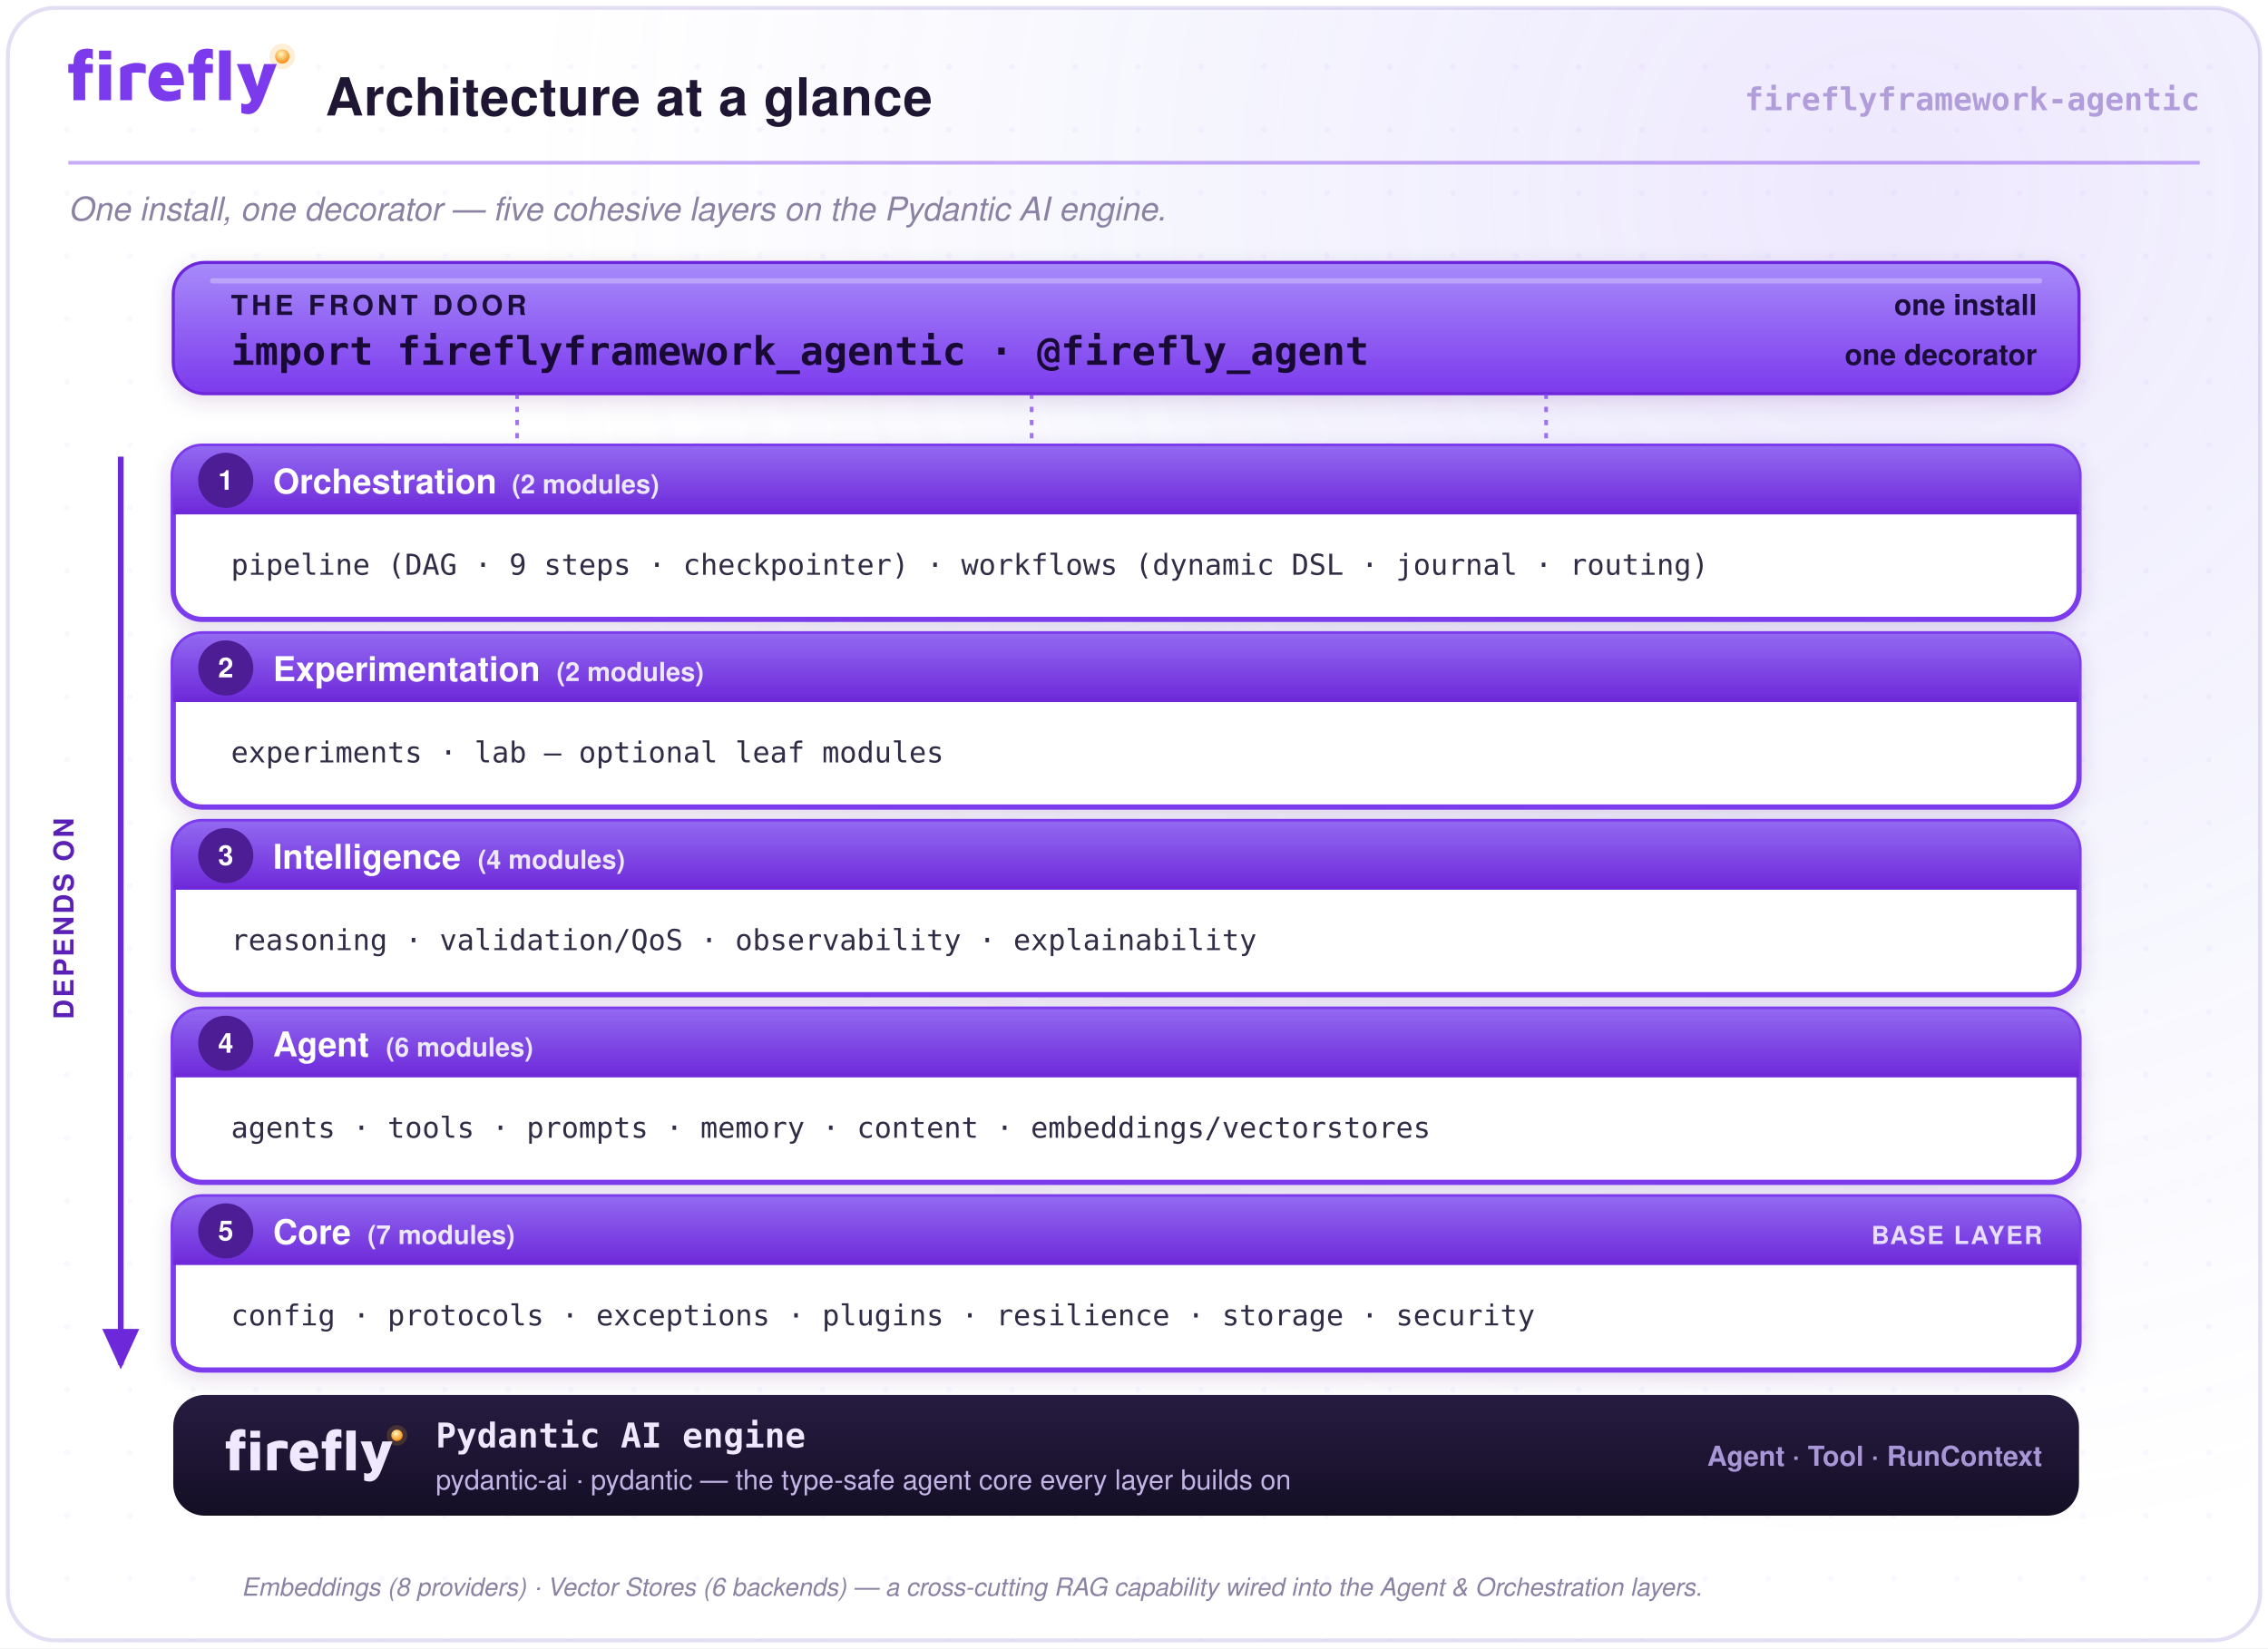
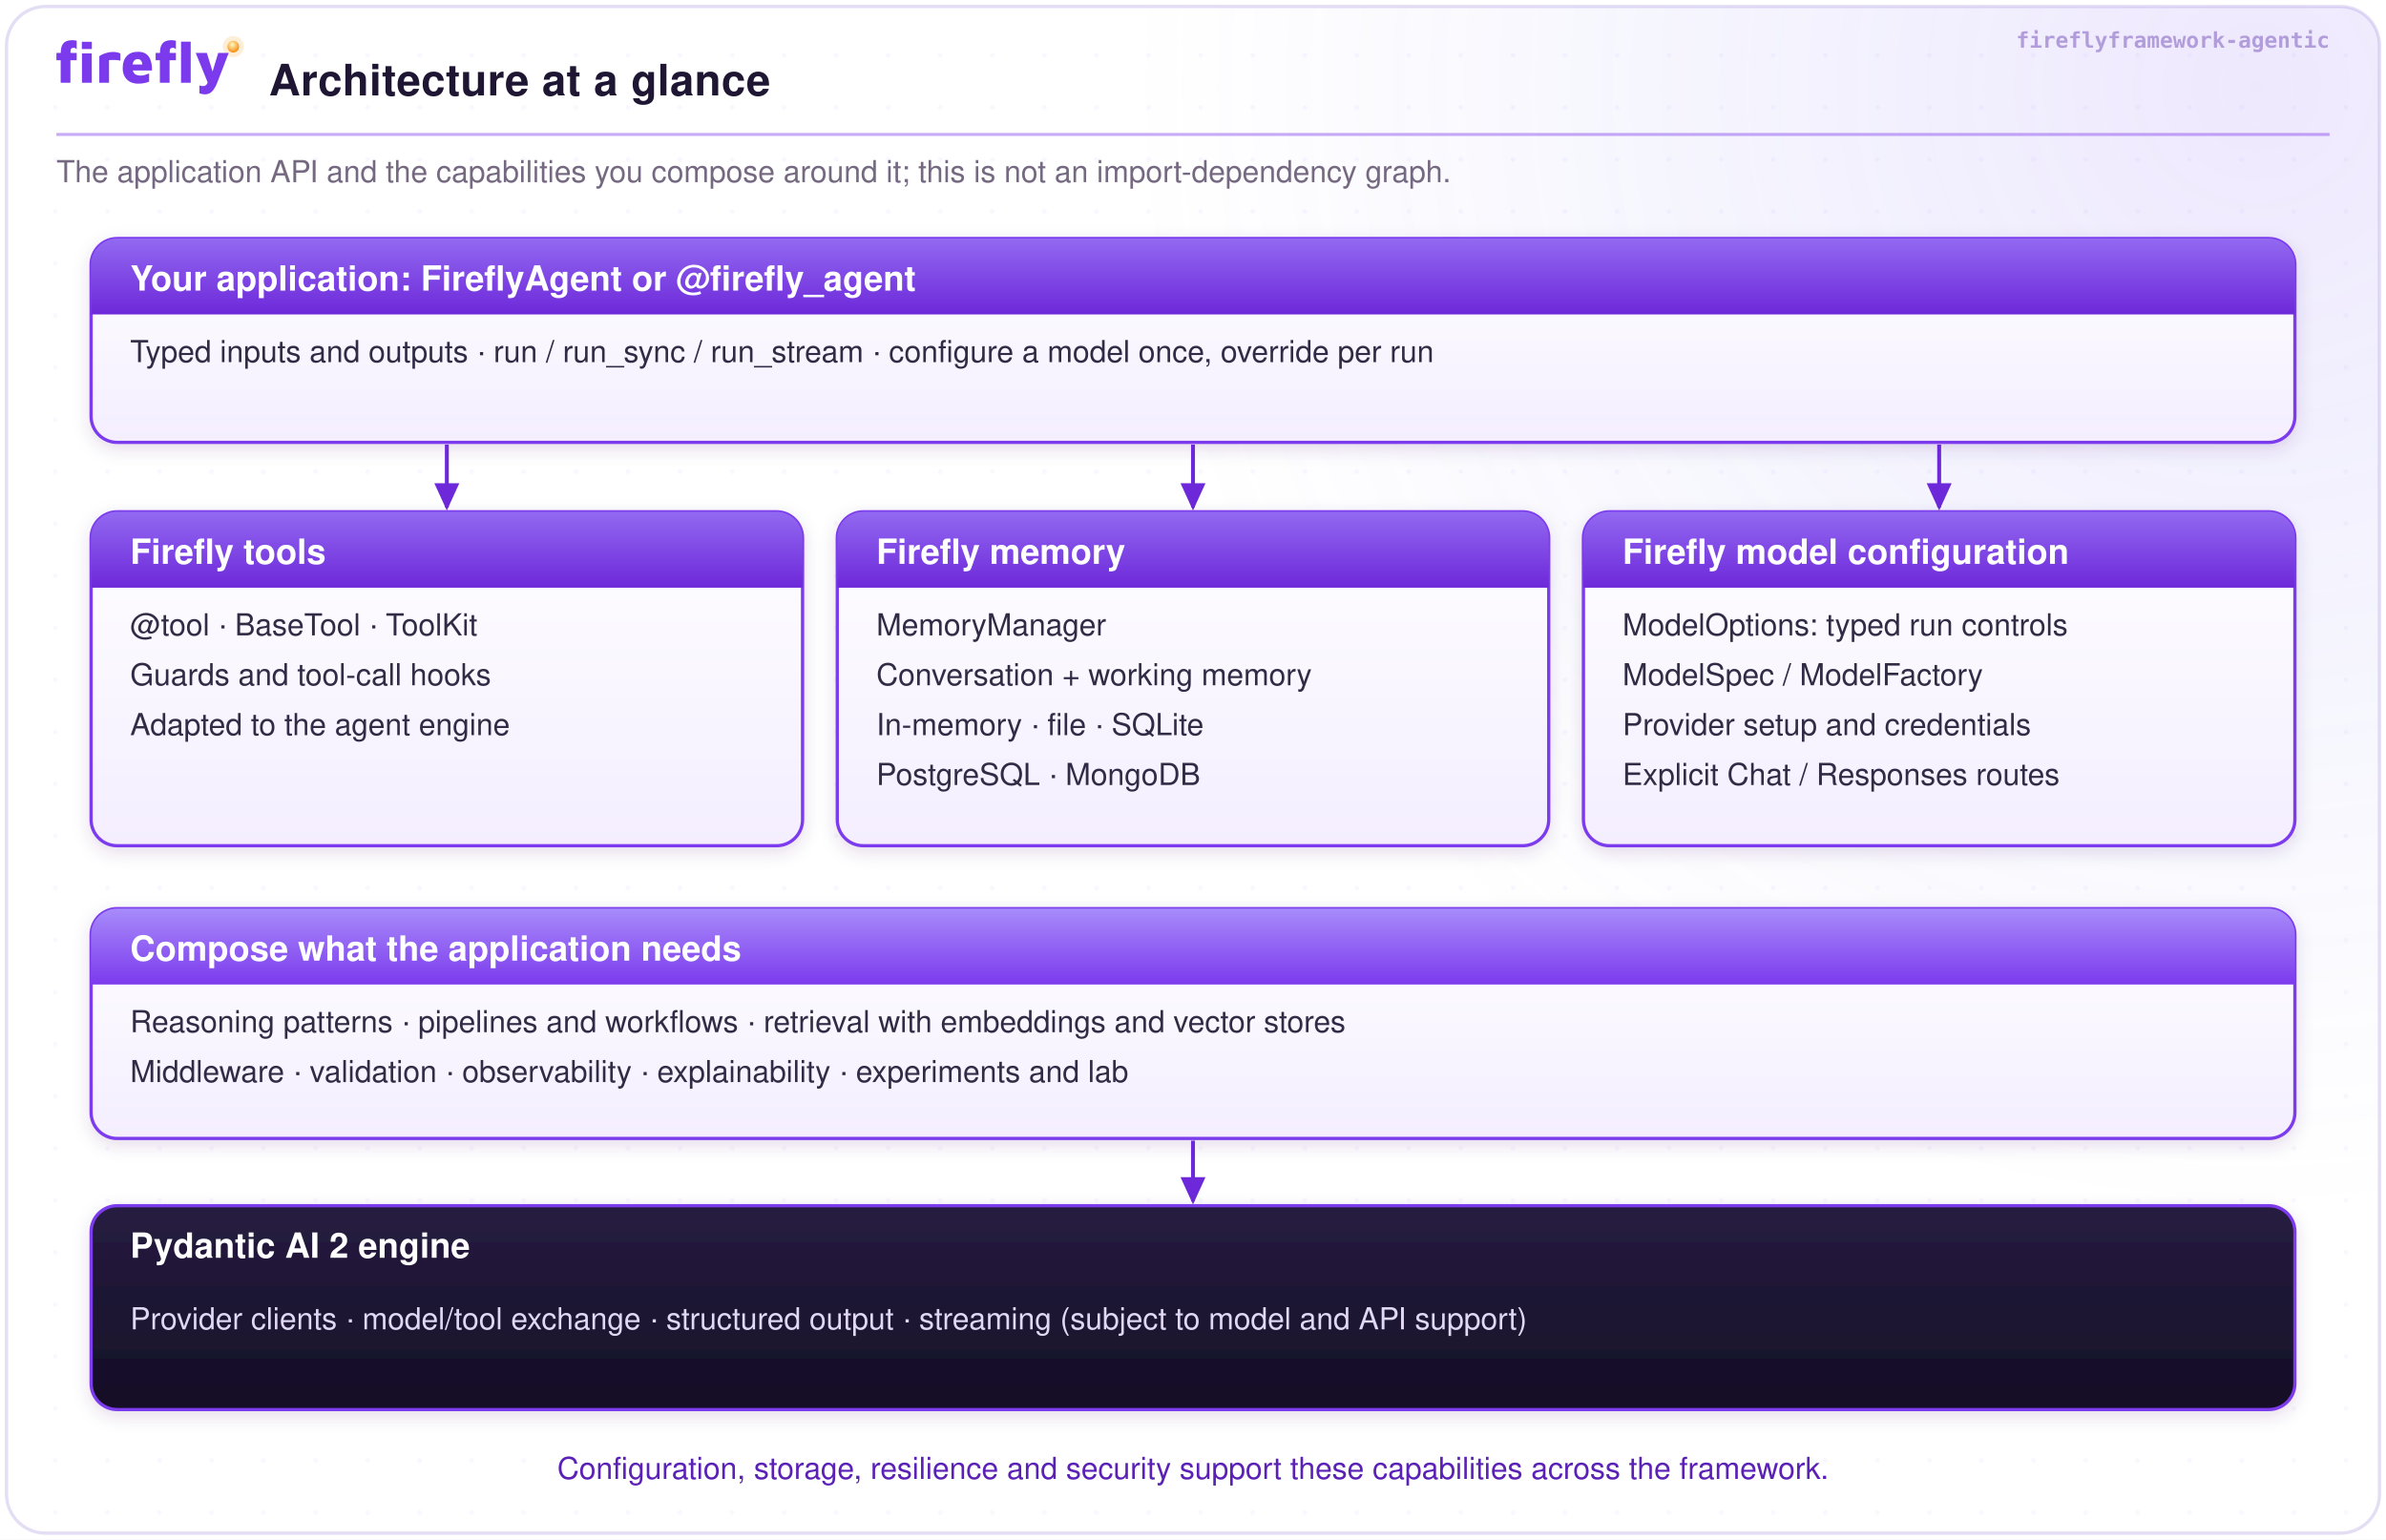
- <svg xmlns="http://www.w3.org/2000/svg" width="864" height="628" viewBox="0 0 864 628" role="img" aria-label="Firefly Agentic architecture: one front door over five layers on the Pydantic AI engine." font-family="-apple-system,'Segoe UI',Helvetica,Arial,sans-serif">
+ <svg xmlns="http://www.w3.org/2000/svg" width="1100" height="710" viewBox="0 0 1100 710" role="img" aria-labelledby="diagram-title diagram-description" font-family="-apple-system,'Segoe UI',Helvetica,Arial,sans-serif">
  <defs>
    <linearGradient id="hdr" x1="0" y1="0" x2="0" y2="1">
      <stop offset="0" stop-color="#9269f1" />
      <stop offset="1" stop-color="#6d28d9" />
    </linearGradient>
    <linearGradient id="door" x1="0" y1="0" x2="0" y2="1">
      <stop offset="0" stop-color="#a78bfa" />
      <stop offset="1" stop-color="#7c3aed" />
    </linearGradient>
    <linearGradient id="bed" x1="0" y1="0" x2="0" y2="1">
      <stop offset="0" stop-color="#271c41" />
      <stop offset="1" stop-color="#140e25" />
    </linearGradient>
    <linearGradient id="card" x1="0" y1="0" x2="0" y2="1">
      <stop offset="0" stop-color="#ffffff" />
      <stop offset="1" stop-color="#f4eeff" />
    </linearGradient>
-     <radialGradient id="amb" cx="720" cy="72" r="520" gradientUnits="userSpaceOnUse">
+     <radialGradient id="amb" cx="1040" cy="40" r="520" gradientUnits="userSpaceOnUse">
      <stop offset="0" stop-color="#8b5cf6" stop-opacity="0.14" />
      <stop offset="0.6" stop-color="#6366f1" stop-opacity="0.05" />
      <stop offset="1" stop-color="#8b5cf6" stop-opacity="0" />
    </radialGradient>
    <pattern id="grid" width="24" height="24" patternUnits="userSpaceOnUse">
      <circle cx="1.5" cy="1.5" r="1.1" fill="#8b5cf6" opacity="0.05" />
    </pattern>
    <filter id="sh" x="-25%" y="-25%" width="150%" height="180%">
      <feDropShadow dx="0" dy="2.5" stdDeviation="4" flood-color="#3b1d6e" flood-opacity="0.14" />
    </filter>
    <marker id="arr" markerWidth="9" markerHeight="9" refX="6.2" refY="3.2" orient="auto">
      <path d="M0 0L7 3.2L0 6.4Z" fill="#6d28d9" />
    </marker>
    <marker id="arrb" markerWidth="9" markerHeight="9" refX="6.2" refY="3.2" orient="auto">
      <path d="M0 0L7 3.2L0 6.4Z" fill="#6366f1" />
    </marker>
    <marker id="arra" markerWidth="9" markerHeight="9" refX="6.2" refY="3.2" orient="auto">
      <path d="M0 0L7 3.2L0 6.4Z" fill="#c2722a" />
    </marker>
    <g id="fly">
      <circle r="8.5" fill="#a78bfa" opacity="0.10" />
      <circle r="4.6" fill="#c4b5fd" opacity="0.22" />
      <circle r="2.4" fill="#ddd6fe" opacity="0.75" />
      <circle r="1.2" fill="#f5f3ff" />
    </g>
    <g id="ffly">
      <circle r="8.5" fill="#f6a821" opacity="0.10" />
      <circle r="4.6" fill="#ffc24a" opacity="0.22" />
      <circle r="2.4" fill="#ffd980" opacity="0.78" />
      <circle r="1.2" fill="#fff6e0" />
    </g>
    <radialGradient id="dot" cx="42%" cy="34%" r="72%">
      <stop offset="0" stop-color="#FFF9C1" />
      <stop offset="1" stop-color="#F68000" />
    </radialGradient>
  </defs>
-   <rect width="864" height="628" fill="#ffffff" />
-   <rect x="3" y="3" width="858" height="622" rx="18" fill="#ffffff" stroke="#e4def5" stroke-width="1.5" />
-   <rect x="3" y="3" width="858" height="622" rx="18" fill="url(#grid)" />
-   <rect x="3" y="3" width="858" height="622" rx="18" fill="url(#amb)" />
+   <rect width="1100" height="710" fill="#ffffff" />
+   <rect x="3" y="3" width="1094" height="704" rx="18" fill="#ffffff" stroke="#e4def5" stroke-width="1.5" />
+   <rect x="3" y="3" width="1094" height="704" rx="18" fill="url(#grid)" />
+   <rect x="3" y="3" width="1094" height="704" rx="18" fill="url(#amb)" />
  <circle cx="107.52" cy="21.50" r="4.89" fill="#f6a821" opacity="0.18" />
  <g transform="translate(25.28,11.90) scale(0.1812)">
    <path d="M14.85 145V87.55H4.05V68.95H15.15V67.6C15.15 62.8 15.6 58.65 16.5 55.15C17.5 51.55 18.85 48.55 20.55 46.15C22.25 43.75 24.35 41.85 26.85 40.45C29.35 39.05 32.1 38.05 35.1 37.45C38.2 36.85 41.55 36.55 45.15 36.55C46.75 36.55 48.55 36.7 50.55 37C52.65 37.2 54.35 37.55 55.65 38.05V59.95C54.55 58.75 53.45 57.8 52.35 57.1C51.25 56.3 49.65 55.9 47.55 55.9C46.35 55.9 45.25 56.1 44.25 56.5C43.35 56.8 42.55 57.3 41.85 58C41.25 58.6 40.75 59.45 40.35 60.55C40.05 61.65 39.9 62.9 39.9 64.3V68.95H55.65V87.55H39.6V145H14.85ZM69 145V70.15H93.9L94.05 145H69ZM68.7 59.2V40.75H94.2V59.2H68.7ZM113.161 145V77.35C114.661 75.95 117.211 74.45 120.811 72.85C124.411 71.15 128.511 69.7 133.111 68.5C137.811 67.2 142.411 66.55 146.911 66.55C152.411 66.55 156.711 66.95 159.811 67.75C162.911 68.55 165.261 69.55 166.861 70.75V88.6C165.261 88.2 163.161 87.85 160.561 87.55C157.961 87.25 155.211 87.05 152.311 86.95C149.411 86.85 146.661 86.85 144.061 86.95C141.561 87.05 139.511 87.2 137.911 87.4V145H113.161ZM212.128 147.25C204.328 147.25 197.428 145.7 191.428 142.6C185.528 139.4 180.928 134.9 177.628 129.1C174.328 123.2 172.678 116.25 172.678 108.25C172.678 94.95 176.028 84.6 182.728 77.2C189.428 69.8 199.078 66.1 211.678 66.1C220.078 66.1 226.878 67.9 232.078 71.5C237.278 75.1 241.128 80.45 243.628 87.55C246.128 94.65 247.328 103.35 247.228 113.65H189.928L186.928 98.5H226.228L223.228 106.6C223.128 98.5 222.078 92.85 220.078 89.65C218.178 86.35 214.978 84.7 210.478 84.7C208.078 84.7 205.878 85.4 203.878 86.8C201.878 88.1 200.278 90.25 199.078 93.25C197.978 96.25 197.428 100.3 197.428 105.4C197.428 112.3 199.028 117.6 202.228 121.3C205.528 124.9 210.928 126.7 218.428 126.7C221.128 126.7 223.828 126.4 226.528 125.8C229.228 125.1 231.728 124.3 234.028 123.4C236.328 122.5 238.278 121.8 239.878 121.3V142.3C236.378 143.6 232.378 144.75 227.878 145.75C223.478 146.75 218.228 147.25 212.128 147.25ZM267.243 145V87.55H256.443V68.95H267.543V67.6C267.543 62.8 267.993 58.65 268.893 55.15C269.893 51.55 271.243 48.55 272.943 46.15C274.643 43.75 276.743 41.85 279.243 40.45C281.743 39.05 284.493 38.05 287.493 37.45C290.593 36.85 293.943 36.55 297.543 36.55C299.143 36.55 300.943 36.7 302.943 37C305.043 37.2 306.743 37.55 308.043 38.05V59.95C306.943 58.75 305.843 57.8 304.743 57.1C303.643 56.3 302.043 55.9 299.943 55.9C298.743 55.9 297.643 56.1 296.643 56.5C295.743 56.8 294.943 57.3 294.243 58C293.643 58.6 293.143 59.45 292.743 60.55C292.443 61.65 292.293 62.9 292.293 64.3V68.95H308.043V87.55H291.993V145H267.243ZM345.693 145H321.093V40.3H345.693V145ZM382.828 174.4C380.128 174.4 377.428 174.15 374.728 173.65C372.128 173.15 369.828 172.45 367.828 171.55V151.6C369.728 152.2 371.378 152.65 372.778 152.95C374.278 153.25 375.778 153.4 377.278 153.4C379.578 153.4 381.628 152.85 383.428 151.75C385.228 150.75 386.728 148.95 387.928 146.35C389.128 143.75 389.978 140 390.478 135.1L391.078 149.5L358.378 68.95H386.728L402.478 119.95H400.228L415.678 68.95H442.378L413.128 144.85C410.328 152.05 407.328 157.8 404.128 162.1C400.928 166.5 397.528 169.65 393.928 171.55C390.328 173.45 386.628 174.4 382.828 174.4Z" fill="#7c3aed" />
  </g>
  <circle cx="107.52" cy="21.50" r="2.72" fill="url(#dot)" />
  <text x="124" y="44" font-size="20" font-weight="800" fill="#1e1633" font-family="-apple-system,'Segoe UI',Helvetica,Arial,sans-serif" letter-spacing="0.2">Architecture at a glance</text>
-   <text x="838" y="42" text-anchor="end" font-size="12" font-weight="600" fill="#b29ddb" font-family="ui-monospace,'SF Mono',Menlo,Consolas,monospace">fireflyframework-agentic</text>
-   <line x1="26" y1="62" x2="838" y2="62" stroke="#7c3aed" stroke-width="1.4" opacity="0.42" />
-   <text x="26" y="84" font-size="12.5" font-style="italic" fill="#8b82a3" font-family="-apple-system,'Segoe UI',Helvetica,Arial,sans-serif">One install, one decorator — five cohesive layers on the Pydantic AI engine.</text>
-   <rect x="66" y="100" width="726" height="50" rx="12" fill="url(#door)" stroke="#6d28d9" stroke-width="1.2" filter="url(#sh)" />
-   <rect x="80" y="106" width="698" height="2" rx="1" fill="#fbf8ff" opacity="0.3" />
-   <text x="88" y="120" font-size="10.5" font-weight="800" fill="#1c0e3a" letter-spacing="1.4">THE FRONT DOOR</text>
-   <text x="88" y="139" font-size="15" font-weight="800" fill="#190a35" font-family="ui-monospace,'SF Mono',Menlo,Consolas,monospace">import fireflyframework_agentic · @firefly_agent</text>
-   <text x="776" y="120" text-anchor="end" font-size="11" fill="#1c0e3a" font-weight="700">one install</text>
-   <text x="776" y="139" text-anchor="end" font-size="11" fill="#1c0e3a" font-weight="700">one decorator</text>
-   <g stroke="#7c3aed" stroke-width="1.4" stroke-dasharray="2 3" opacity="0.7">
-     <line x1="197" y1="150" x2="197" y2="170" />
-     <line x1="393" y1="150" x2="393" y2="170" />
-     <line x1="589" y1="150" x2="589" y2="170" />
+   <text x="1074" y="22" text-anchor="end" font-size="10" font-weight="600" fill="#b29ddb" font-family="ui-monospace,'SF Mono',Menlo,Consolas,monospace">fireflyframework-agentic</text>
+   <line x1="26" y1="62" x2="1074" y2="62" stroke="#7c3aed" stroke-width="1.4" opacity="0.42" />
+   <text x="26" y="84" font-size="14" fill="#756881" font-family="-apple-system,'Segoe UI',Helvetica,Arial,sans-serif">The application API and the capabilities you compose around it; this is not an import-dependency graph.</text>
+   <g filter="url(#sh)">
+     <rect x="42" y="110" width="1016" height="94" rx="12" fill="url(#card)" stroke="#7c3aed" stroke-width="1.5" />
  </g>
-   <line x1="46" y1="174" x2="46" y2="520" stroke="#6d28d9" stroke-width="2.2" marker-end="url(#arr)" />
-   <text x="28" y="350" text-anchor="middle" font-size="10.5" font-weight="700" fill="#5b21b6" letter-spacing="0.08em" transform="rotate(-90,28,350)">DEPENDS ON</text>
+   <path d="M42 122a12 12 0 0 1 12 -12h992a12 12 0 0 1 12 12v23H42Z" fill="url(#hdr)" />
+   <text x="60" y="134" font-size="16" font-weight="700" fill="#fff" font-family="-apple-system,'Segoe UI',Helvetica,Arial,sans-serif" text-anchor="start">Your application: FireflyAgent or @firefly_agent</text>
+   <text x="60" y="167" font-size="14" font-weight="400" fill="#322b45" font-family="-apple-system,'Segoe UI',Helvetica,Arial,sans-serif" text-anchor="start">Typed inputs and outputs · run / run_sync / run_stream · configure a model once, override per run</text>
+   <line x1="206.0" y1="205.0" x2="206.0" y2="234.0" stroke="#6d28d9" stroke-width="1.8" marker-end="url(#arr)" />
+   <line x1="550.0" y1="205.0" x2="550.0" y2="234.0" stroke="#6d28d9" stroke-width="1.8" marker-end="url(#arr)" />
+   <line x1="894.0" y1="205.0" x2="894.0" y2="234.0" stroke="#6d28d9" stroke-width="1.8" marker-end="url(#arr)" />
  <g filter="url(#sh)">
-     <rect x="66" y="170.0" width="726" height="66" rx="11" fill="#ffffff" stroke="#7c3aed" stroke-width="2" />
-     <path d="M66 181.0a11 11 0 0 1 11 -11h704a11 11 0 0 1 11 11v15H66Z" fill="url(#hdr)" />
+     <rect x="42" y="236" width="328" height="154" rx="12" fill="url(#card)" stroke="#7c3aed" stroke-width="1.5" />
  </g>
-   <circle cx="86" cy="183.0" r="10.5" fill="#4c1d95" />
-   <text x="86" y="186.6" text-anchor="middle" fill="#fff" font-size="10.5" font-weight="700" font-family="-apple-system,'Segoe UI',Helvetica,Arial,sans-serif">1</text>
-   <text x="104" y="188.0" fill="#fff" font-size="13" font-weight="700">Orchestration</text>
-   <text x="195" y="188.0" fill="#ede7fb" font-size="10" font-weight="600">(2 modules)</text>
-   <text x="88" y="219.0" fill="#322b45" font-size="11" font-family="ui-monospace,'SF Mono',Menlo,Consolas,monospace">pipeline (DAG · 9 steps · checkpointer) · workflows (dynamic DSL · journal · routing)</text>
+   <path d="M42 248a12 12 0 0 1 12 -12h304a12 12 0 0 1 12 12v23H42Z" fill="url(#hdr)" />
+   <text x="60" y="260" font-size="16" font-weight="700" fill="#fff" font-family="-apple-system,'Segoe UI',Helvetica,Arial,sans-serif" text-anchor="start">Firefly tools</text>
+   <text x="60" y="293" font-size="14" font-weight="400" fill="#322b45" font-family="-apple-system,'Segoe UI',Helvetica,Arial,sans-serif" text-anchor="start">@tool · BaseTool · ToolKit</text>
+   <text x="60" y="316" font-size="14" font-weight="400" fill="#322b45" font-family="-apple-system,'Segoe UI',Helvetica,Arial,sans-serif" text-anchor="start">Guards and tool-call hooks</text>
+   <text x="60" y="339" font-size="14" font-weight="400" fill="#322b45" font-family="-apple-system,'Segoe UI',Helvetica,Arial,sans-serif" text-anchor="start">Adapted to the agent engine</text>
  <g filter="url(#sh)">
-     <rect x="66" y="241.5" width="726" height="66" rx="11" fill="#ffffff" stroke="#7c3aed" stroke-width="2" />
-     <path d="M66 252.5a11 11 0 0 1 11 -11h704a11 11 0 0 1 11 11v15H66Z" fill="url(#hdr)" />
+     <rect x="386" y="236" width="328" height="154" rx="12" fill="url(#card)" stroke="#7c3aed" stroke-width="1.5" />
  </g>
-   <circle cx="86" cy="254.5" r="10.5" fill="#4c1d95" />
-   <text x="86" y="258.1" text-anchor="middle" fill="#fff" font-size="10.5" font-weight="700" font-family="-apple-system,'Segoe UI',Helvetica,Arial,sans-serif">2</text>
-   <text x="104" y="259.5" fill="#fff" font-size="13" font-weight="700">Experimentation</text>
-   <text x="212" y="259.5" fill="#ede7fb" font-size="10" font-weight="600">(2 modules)</text>
-   <text x="88" y="290.5" fill="#322b45" font-size="11" font-family="ui-monospace,'SF Mono',Menlo,Consolas,monospace">experiments · lab   —   optional leaf modules</text>
+   <path d="M386 248a12 12 0 0 1 12 -12h304a12 12 0 0 1 12 12v23H386Z" fill="url(#hdr)" />
+   <text x="404" y="260" font-size="16" font-weight="700" fill="#fff" font-family="-apple-system,'Segoe UI',Helvetica,Arial,sans-serif" text-anchor="start">Firefly memory</text>
+   <text x="404" y="293" font-size="14" font-weight="400" fill="#322b45" font-family="-apple-system,'Segoe UI',Helvetica,Arial,sans-serif" text-anchor="start">MemoryManager</text>
+   <text x="404" y="316" font-size="14" font-weight="400" fill="#322b45" font-family="-apple-system,'Segoe UI',Helvetica,Arial,sans-serif" text-anchor="start">Conversation + working memory</text>
+   <text x="404" y="339" font-size="14" font-weight="400" fill="#322b45" font-family="-apple-system,'Segoe UI',Helvetica,Arial,sans-serif" text-anchor="start">In-memory · file · SQLite</text>
+   <text x="404" y="362" font-size="14" font-weight="400" fill="#322b45" font-family="-apple-system,'Segoe UI',Helvetica,Arial,sans-serif" text-anchor="start">PostgreSQL · MongoDB</text>
  <g filter="url(#sh)">
-     <rect x="66" y="313.0" width="726" height="66" rx="11" fill="#ffffff" stroke="#7c3aed" stroke-width="2" />
-     <path d="M66 324.0a11 11 0 0 1 11 -11h704a11 11 0 0 1 11 11v15H66Z" fill="url(#hdr)" />
+     <rect x="730" y="236" width="328" height="154" rx="12" fill="url(#card)" stroke="#7c3aed" stroke-width="1.5" />
  </g>
-   <circle cx="86" cy="326.0" r="10.5" fill="#4c1d95" />
-   <text x="86" y="329.6" text-anchor="middle" fill="#fff" font-size="10.5" font-weight="700" font-family="-apple-system,'Segoe UI',Helvetica,Arial,sans-serif">3</text>
-   <text x="104" y="331.0" fill="#fff" font-size="13" font-weight="700">Intelligence</text>
-   <text x="182" y="331.0" fill="#ede7fb" font-size="10" font-weight="600">(4 modules)</text>
-   <text x="88" y="362.0" fill="#322b45" font-size="11" font-family="ui-monospace,'SF Mono',Menlo,Consolas,monospace">reasoning · validation/QoS · observability · explainability</text>
+   <path d="M730 248a12 12 0 0 1 12 -12h304a12 12 0 0 1 12 12v23H730Z" fill="url(#hdr)" />
+   <text x="748" y="260" font-size="16" font-weight="700" fill="#fff" font-family="-apple-system,'Segoe UI',Helvetica,Arial,sans-serif" text-anchor="start">Firefly model configuration</text>
+   <text x="748" y="293" font-size="14" font-weight="400" fill="#322b45" font-family="-apple-system,'Segoe UI',Helvetica,Arial,sans-serif" text-anchor="start">ModelOptions: typed run controls</text>
+   <text x="748" y="316" font-size="14" font-weight="400" fill="#322b45" font-family="-apple-system,'Segoe UI',Helvetica,Arial,sans-serif" text-anchor="start">ModelSpec / ModelFactory</text>
+   <text x="748" y="339" font-size="14" font-weight="400" fill="#322b45" font-family="-apple-system,'Segoe UI',Helvetica,Arial,sans-serif" text-anchor="start">Provider setup and credentials</text>
+   <text x="748" y="362" font-size="14" font-weight="400" fill="#322b45" font-family="-apple-system,'Segoe UI',Helvetica,Arial,sans-serif" text-anchor="start">Explicit Chat / Responses routes</text>
  <g filter="url(#sh)">
-     <rect x="66" y="384.5" width="726" height="66" rx="11" fill="#ffffff" stroke="#7c3aed" stroke-width="2" />
-     <path d="M66 395.5a11 11 0 0 1 11 -11h704a11 11 0 0 1 11 11v15H66Z" fill="url(#hdr)" />
+     <rect x="42" y="419" width="1016" height="106" rx="12" fill="url(#card)" stroke="#7c3aed" stroke-width="1.5" />
  </g>
-   <circle cx="86" cy="397.5" r="10.5" fill="#4c1d95" />
-   <text x="86" y="401.1" text-anchor="middle" fill="#fff" font-size="10.5" font-weight="700" font-family="-apple-system,'Segoe UI',Helvetica,Arial,sans-serif">4</text>
-   <text x="104" y="402.5" fill="#fff" font-size="13" font-weight="700">Agent</text>
-   <text x="147" y="402.5" fill="#ede7fb" font-size="10" font-weight="600">(6 modules)</text>
-   <text x="88" y="433.5" fill="#322b45" font-size="11" font-family="ui-monospace,'SF Mono',Menlo,Consolas,monospace">agents · tools · prompts · memory · content · embeddings/vectorstores</text>
+   <path d="M42 431a12 12 0 0 1 12 -12h992a12 12 0 0 1 12 12v23H42Z" fill="url(#door)" />
+   <text x="60" y="443" font-size="16" font-weight="700" fill="#fff" font-family="-apple-system,'Segoe UI',Helvetica,Arial,sans-serif" text-anchor="start">Compose what the application needs</text>
+   <text x="60" y="476" font-size="14" font-weight="400" fill="#322b45" font-family="-apple-system,'Segoe UI',Helvetica,Arial,sans-serif" text-anchor="start">Reasoning patterns · pipelines and workflows · retrieval with embeddings and vector stores</text>
+   <text x="60" y="499" font-size="14" font-weight="400" fill="#322b45" font-family="-apple-system,'Segoe UI',Helvetica,Arial,sans-serif" text-anchor="start">Middleware · validation · observability · explainability · experiments and lab</text>
+   <line x1="550.0" y1="526.0" x2="550.0" y2="554.0" stroke="#6d28d9" stroke-width="1.8" marker-end="url(#arr)" />
  <g filter="url(#sh)">
-     <rect x="66" y="456.0" width="726" height="66" rx="11" fill="#ffffff" stroke="#7c3aed" stroke-width="2" />
-     <path d="M66 467.0a11 11 0 0 1 11 -11h704a11 11 0 0 1 11 11v15H66Z" fill="url(#hdr)" />
+     <rect x="42" y="556" width="1016" height="94" rx="12" fill="url(#bed)" stroke="#7c3aed" stroke-width="1.5" />
  </g>
-   <circle cx="86" cy="469.0" r="10.5" fill="#4c1d95" />
-   <text x="86" y="472.6" text-anchor="middle" fill="#fff" font-size="10.5" font-weight="700" font-family="-apple-system,'Segoe UI',Helvetica,Arial,sans-serif">5</text>
-   <text x="104" y="474.0" fill="#fff" font-size="13" font-weight="700">Core</text>
-   <text x="140" y="474.0" fill="#ede7fb" font-size="10" font-weight="600">(7 modules)</text>
-   <text x="778" y="474.0" text-anchor="end" fill="#e7ddff" font-size="9.5" font-weight="700" letter-spacing="0.06em">BASE LAYER</text>
-   <text x="88" y="505.0" fill="#322b45" font-size="11" font-family="ui-monospace,'SF Mono',Menlo,Consolas,monospace">config · protocols · exceptions · plugins · resilience · storage · security</text>
-   <rect x="66" y="531.5" width="726" height="46" rx="12" fill="url(#bed)" />
-   <circle cx="151.22" cy="546.90" r="3.91" fill="#f6a821" opacity="0.18" />
-   <g transform="translate(85.42,539.22) scale(0.1449)">
-     <path d="M14.85 145V87.55H4.05V68.95H15.15V67.6C15.15 62.8 15.6 58.65 16.5 55.15C17.5 51.55 18.85 48.55 20.55 46.15C22.25 43.75 24.35 41.85 26.85 40.45C29.35 39.05 32.1 38.05 35.1 37.45C38.2 36.85 41.55 36.55 45.15 36.55C46.75 36.55 48.55 36.7 50.55 37C52.65 37.2 54.35 37.55 55.65 38.05V59.95C54.55 58.75 53.45 57.8 52.35 57.1C51.25 56.3 49.65 55.9 47.55 55.9C46.35 55.9 45.25 56.1 44.25 56.5C43.35 56.8 42.55 57.3 41.85 58C41.25 58.6 40.75 59.45 40.35 60.55C40.05 61.65 39.9 62.9 39.9 64.3V68.95H55.65V87.55H39.6V145H14.85ZM69 145V70.15H93.9L94.05 145H69ZM68.7 59.2V40.75H94.2V59.2H68.7ZM113.161 145V77.35C114.661 75.95 117.211 74.45 120.811 72.85C124.411 71.15 128.511 69.7 133.111 68.5C137.811 67.2 142.411 66.55 146.911 66.55C152.411 66.55 156.711 66.95 159.811 67.75C162.911 68.55 165.261 69.55 166.861 70.75V88.6C165.261 88.2 163.161 87.85 160.561 87.55C157.961 87.25 155.211 87.05 152.311 86.95C149.411 86.85 146.661 86.85 144.061 86.95C141.561 87.05 139.511 87.2 137.911 87.4V145H113.161ZM212.128 147.25C204.328 147.25 197.428 145.7 191.428 142.6C185.528 139.4 180.928 134.9 177.628 129.1C174.328 123.2 172.678 116.25 172.678 108.25C172.678 94.95 176.028 84.6 182.728 77.2C189.428 69.8 199.078 66.1 211.678 66.1C220.078 66.1 226.878 67.9 232.078 71.5C237.278 75.1 241.128 80.45 243.628 87.55C246.128 94.65 247.328 103.35 247.228 113.65H189.928L186.928 98.5H226.228L223.228 106.6C223.128 98.5 222.078 92.85 220.078 89.65C218.178 86.35 214.978 84.7 210.478 84.7C208.078 84.7 205.878 85.4 203.878 86.8C201.878 88.1 200.278 90.25 199.078 93.25C197.978 96.25 197.428 100.3 197.428 105.4C197.428 112.3 199.028 117.6 202.228 121.3C205.528 124.9 210.928 126.7 218.428 126.7C221.128 126.7 223.828 126.4 226.528 125.8C229.228 125.1 231.728 124.3 234.028 123.4C236.328 122.5 238.278 121.8 239.878 121.3V142.3C236.378 143.6 232.378 144.75 227.878 145.75C223.478 146.75 218.228 147.25 212.128 147.25ZM267.243 145V87.55H256.443V68.95H267.543V67.6C267.543 62.8 267.993 58.65 268.893 55.15C269.893 51.55 271.243 48.55 272.943 46.15C274.643 43.75 276.743 41.85 279.243 40.45C281.743 39.05 284.493 38.05 287.493 37.45C290.593 36.85 293.943 36.55 297.543 36.55C299.143 36.55 300.943 36.7 302.943 37C305.043 37.2 306.743 37.55 308.043 38.05V59.95C306.943 58.75 305.843 57.8 304.743 57.1C303.643 56.3 302.043 55.9 299.943 55.9C298.743 55.9 297.643 56.1 296.643 56.5C295.743 56.8 294.943 57.3 294.243 58C293.643 58.6 293.143 59.45 292.743 60.55C292.443 61.65 292.293 62.9 292.293 64.3V68.95H308.043V87.55H291.993V145H267.243ZM345.693 145H321.093V40.3H345.693V145ZM382.828 174.4C380.128 174.4 377.428 174.15 374.728 173.65C372.128 173.15 369.828 172.45 367.828 171.55V151.6C369.728 152.2 371.378 152.65 372.778 152.95C374.278 153.25 375.778 153.4 377.278 153.4C379.578 153.4 381.628 152.85 383.428 151.75C385.228 150.75 386.728 148.95 387.928 146.35C389.128 143.75 389.978 140 390.478 135.1L391.078 149.5L358.378 68.95H386.728L402.478 119.95H400.228L415.678 68.95H442.378L413.128 144.85C410.328 152.05 407.328 157.8 404.128 162.1C400.928 166.5 397.528 169.65 393.928 171.55C390.328 173.45 386.628 174.4 382.828 174.4Z" fill="#efe8ff" />
-   </g>
-   <circle cx="151.22" cy="546.90" r="2.17" fill="url(#dot)" />
-   <text x="166" y="551.5" font-size="13" font-weight="800" fill="#efe8ff" font-family="ui-monospace,'SF Mono',Menlo,Consolas,monospace">Pydantic AI engine</text>
-   <text x="166" y="567.5" font-size="10.5" fill="#c3b6e6">pydantic-ai · pydantic — the type-safe agent core every layer builds on</text>
-   <text x="778" y="558.5" text-anchor="end" font-size="10.5" fill="#a896d6" font-weight="600">Agent · Tool · RunContext</text>
-   <text x="92" y="608" font-size="9.5" font-style="italic" fill="#8b82a3">Embeddings (8 providers) · Vector Stores (6 backends) — a cross-cutting RAG capability wired into the Agent &amp; Orchestration layers.</text>
+   <text x="60" y="580" font-size="16" font-weight="700" fill="#fff" font-family="-apple-system,'Segoe UI',Helvetica,Arial,sans-serif" text-anchor="start">Pydantic AI 2 engine</text>
+   <text x="60" y="613" font-size="14" font-weight="400" fill="#e1d8f3" font-family="-apple-system,'Segoe UI',Helvetica,Arial,sans-serif" text-anchor="start">Provider clients · model/tool exchange · structured output · streaming (subject to model and API support)</text>
+   <text x="550" y="682" font-size="14" font-weight="400" fill="#5b21b6" font-family="-apple-system,'Segoe UI',Helvetica,Arial,sans-serif" text-anchor="middle">Configuration, storage, resilience and security support these capabilities across the framework.</text>
</svg>
